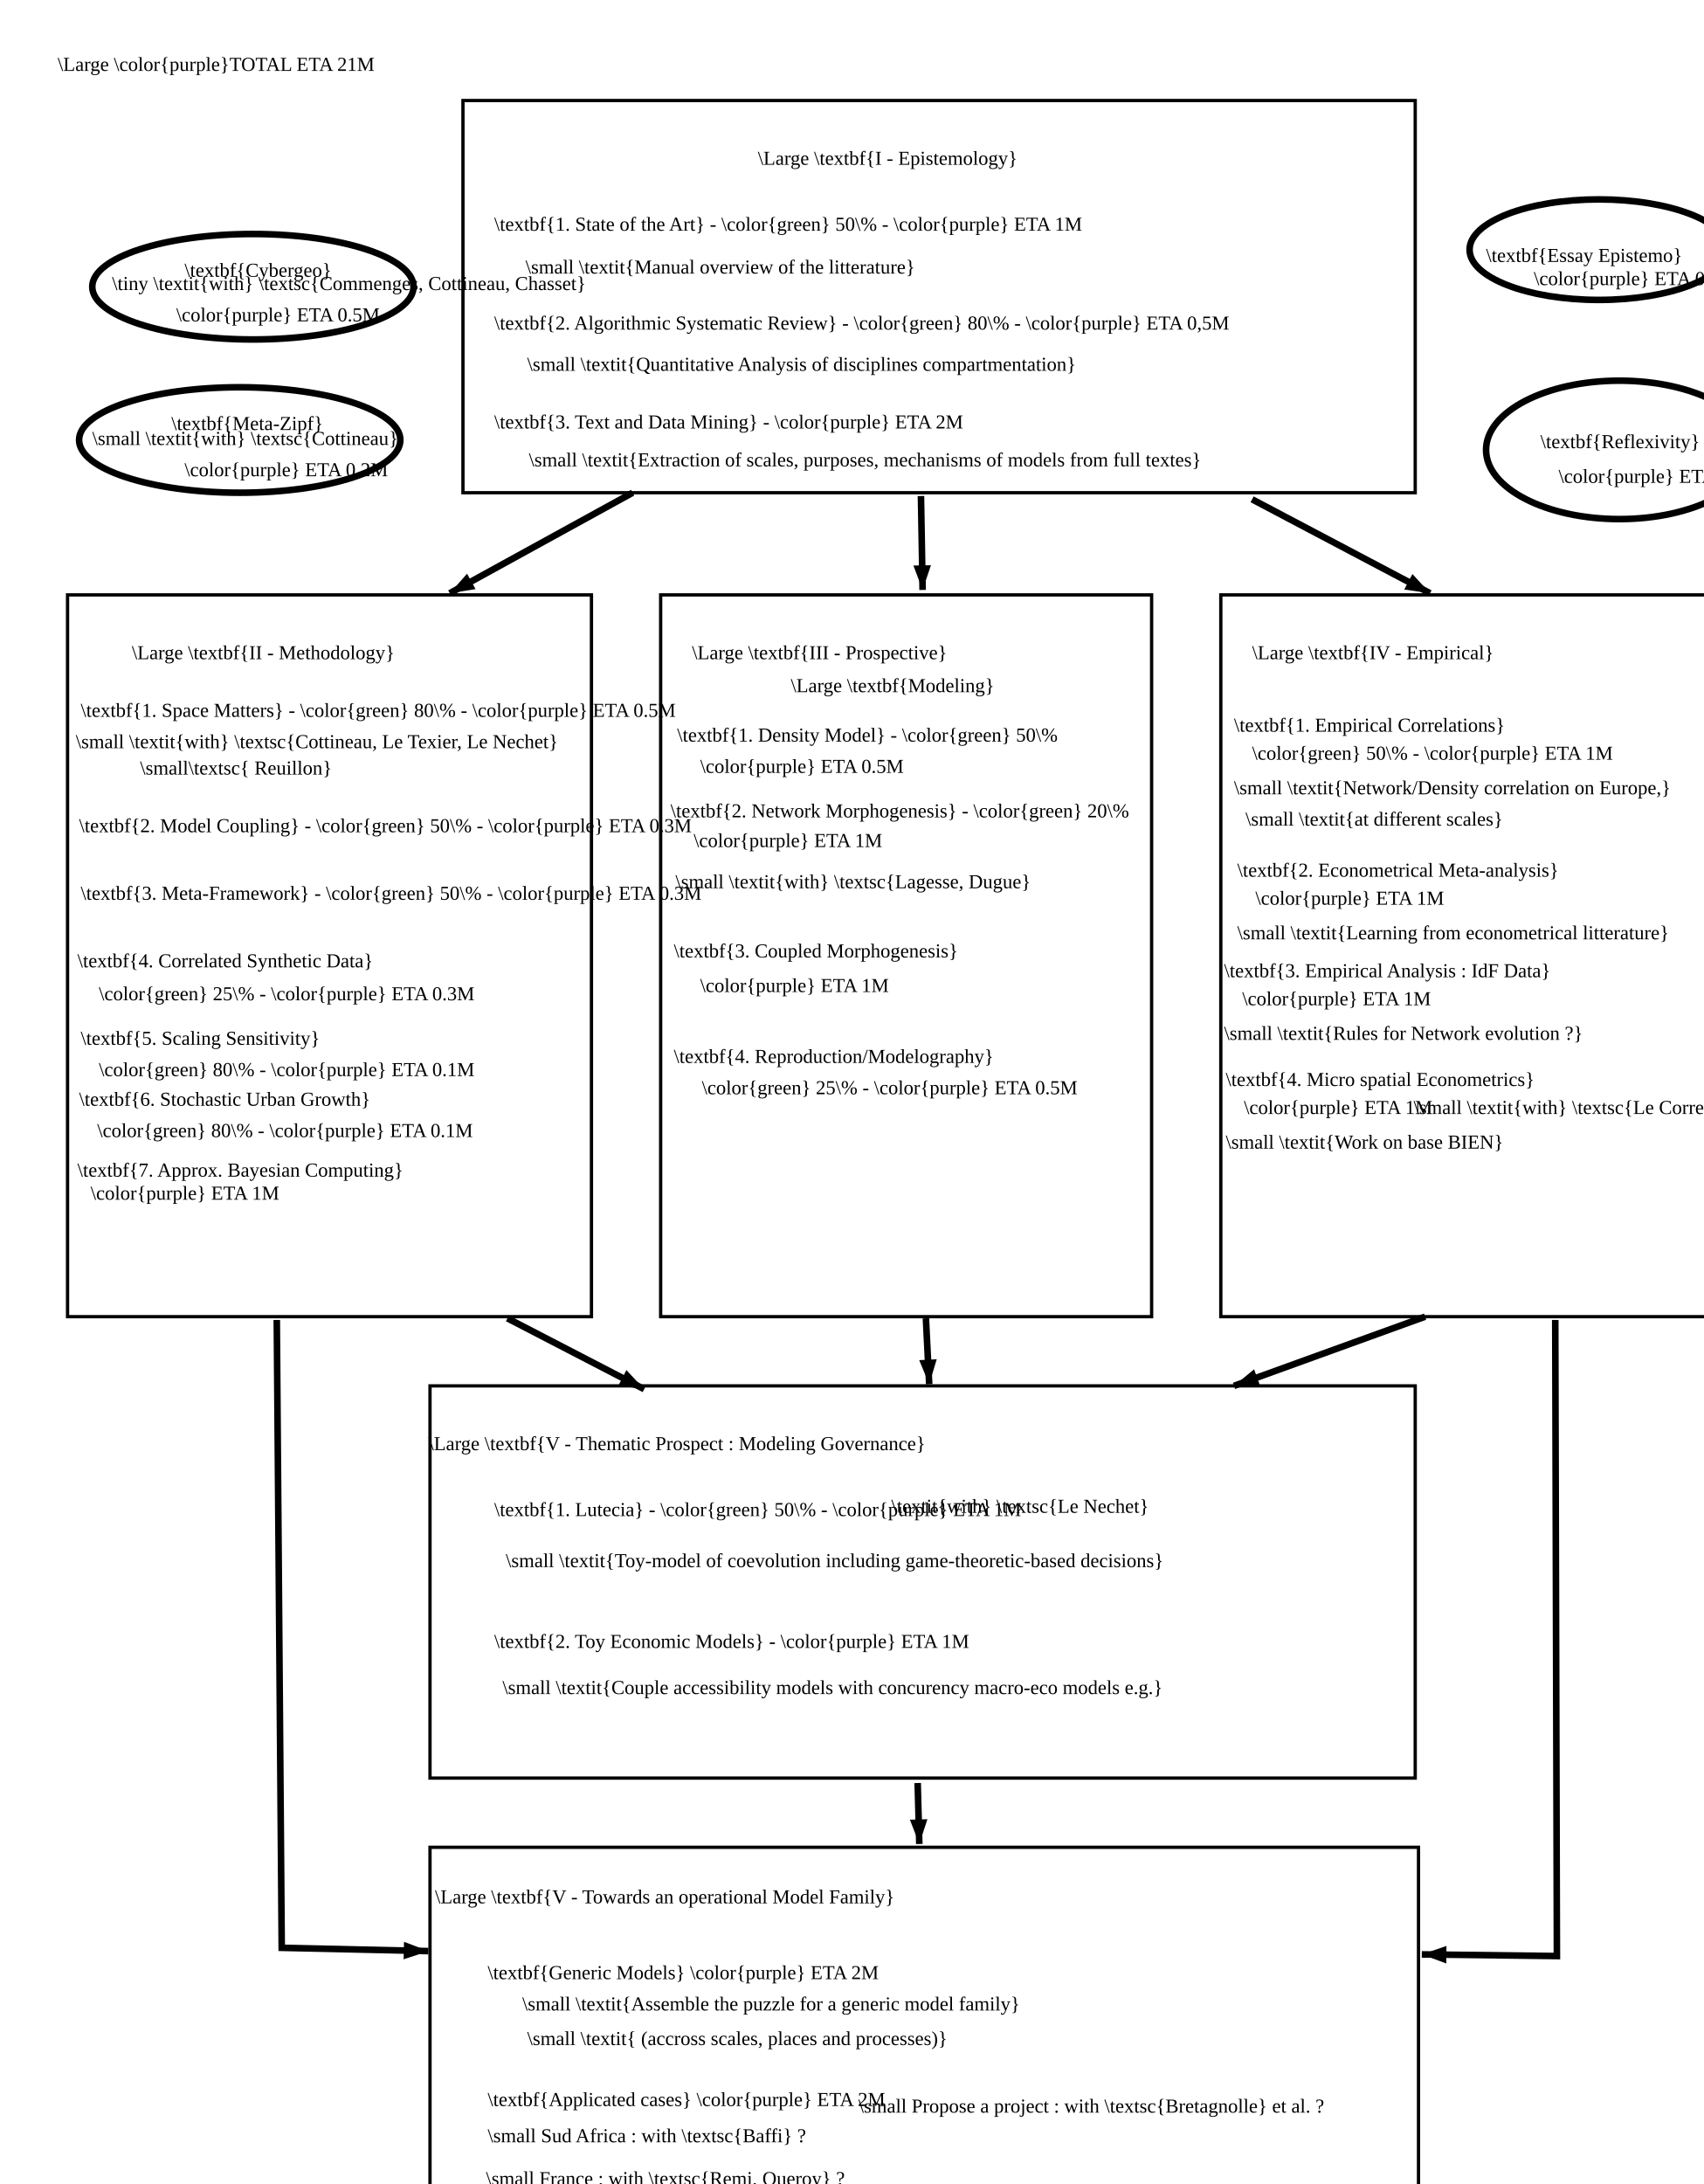
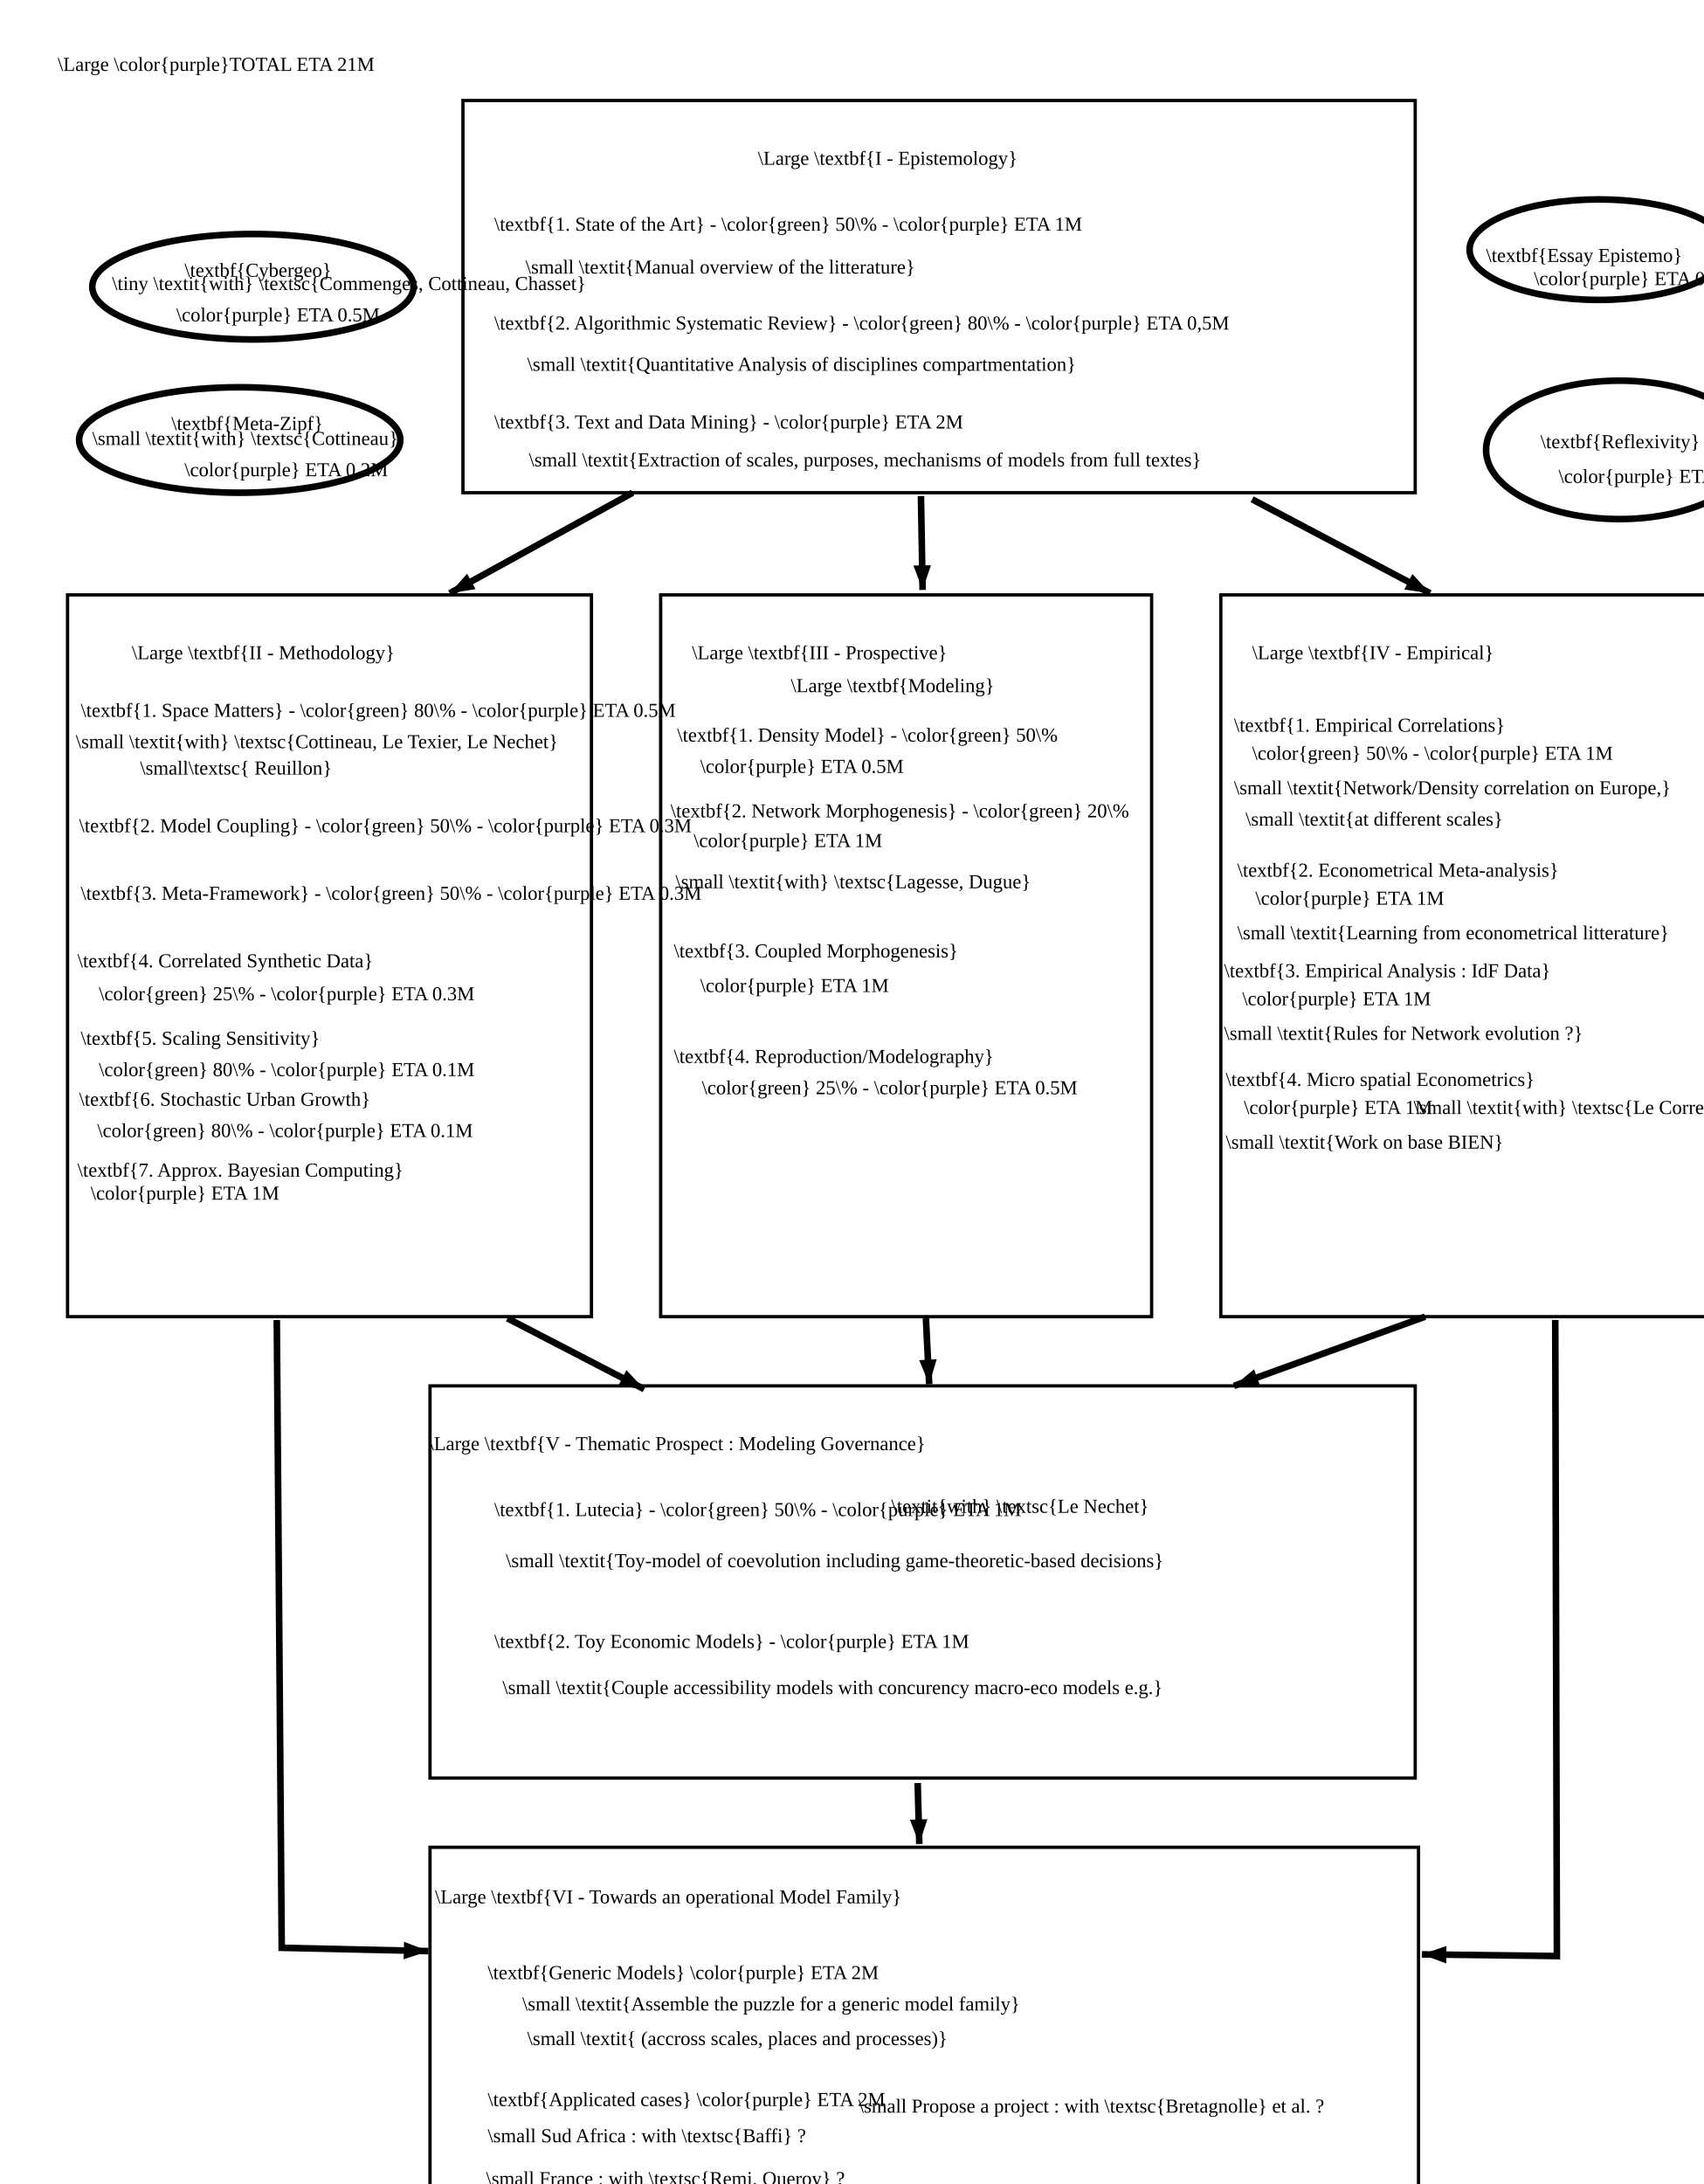
<svg xmlns="http://www.w3.org/2000/svg" xmlns:ns1="http://latexdraw.sourceforge.net/namespaces/latexdraw" version="1.1" baseProfile="full">
  <g>
    <g ns1:type="rectangle" id="id1926296359">
      <rect x="281.0" y="61.0" width="578.0" height="238.0" ns1:borderPos="outer" stroke-width="2.0" stroke="black" fill="none" />
    </g>
    <g ns1:type="text" id="id847929236" fill="black" ns1:position="bl">
      <text x="460.0" y="100.0">\Large \textbf{I - Epistemology}</text>
    </g>
    <g ns1:type="text" id="id1248293482" fill="black" ns1:position="bl">
      <text x="300.0" y="140.0">\textbf{1. State of the Art} - \color{green} 50\% - \color{purple} ETA 1M</text>
    </g>
    <g ns1:type="text" id="id1600172537" fill="black" ns1:position="bl">
      <text x="300.0" y="200.0">\textbf{2. Algorithmic Systematic Review} - \color{green} 80\% - \color{purple} ETA 0,5M</text>
    </g>
    <g ns1:type="text" id="id1825712237" fill="black" ns1:position="bl">
      <text x="300.0" y="260.0">\textbf{3. Text and Data Mining}  - \color{purple} ETA 2M</text>
    </g>
    <g ns1:type="rectangle" id="id1113169993">
      <rect x="41.0" y="361.0" width="318.0" height="438.0" ns1:borderPos="outer" stroke-width="2.0" stroke="black" fill="none" />
    </g>
    <g ns1:type="rectangle" id="id1619241786">
      <rect x="401.0" y="361.0" width="298.0" height="438.0" ns1:borderPos="outer" stroke-width="2.0" stroke="black" fill="none" />
    </g>
    <g ns1:type="rectangle" id="id1435045334">
      <rect x="741.0" y="361.0" width="298.0" height="438.0" ns1:borderPos="outer" stroke-width="2.0" stroke="black" fill="none" />
    </g>
    <g ns1:type="text" id="id632898407" fill="black" ns1:position="bl">
      <text x="80.0" y="400.0">\Large \textbf{II - Methodology}</text>
    </g>
    <g ns1:type="text" id="id275092462" fill="black" ns1:position="bl">
      <text x="420.0" y="400.0">\Large \textbf{III - Prospective}</text>
    </g>
    <g ns1:type="text" id="id1155692611" fill="black" ns1:position="bl">
      <text x="480.0" y="420.0">\Large \textbf{Modeling}</text>
    </g>
    <g ns1:type="text" id="id2102107305" fill="black" ns1:position="bl">
      <text x="760.0" y="400.0">\Large \textbf{IV - Empirical}</text>
    </g>
    <g ns1:type="rectangle" id="id77462113">
      <rect x="261.0" y="841.0" width="598.0" height="238.0" ns1:borderPos="outer" stroke-width="2.0" stroke="black" fill="none" />
    </g>
    <g ns1:type="rectangle" id="id1587014909">
      <rect x="261.0" y="1121.0" width="600" height="238.0" ns1:borderPos="outer" stroke-width="2.0" stroke="black" fill="none" />
    </g>
    <g ns1:type="text" id="id950933787" fill="black" ns1:position="bl">
      <text x="260.0" y="880.0">\Large \textbf{V - Thematic Prospect : Modeling Governance}</text>
    </g>
    <g ns1:type="text" id="id1868090704" fill="black" ns1:position="bl">
      <text x="49.0" y="435.0">\textbf{1. Space Matters} - \color{green} 80\% - \color{purple} ETA 0.5M</text>
    </g>
    <g ns1:type="text" id="id708898812" fill="black" ns1:position="bl">
      <text x="48.0" y="505.0">\textbf{2. Model Coupling} - \color{green} 50\% - \color{purple} ETA 0.3M</text>
    </g>
    <g ns1:type="text" id="id714971848" fill="black" ns1:position="bl">
      <text x="49.0" y="546.0">\textbf{3. Meta-Framework} - \color{green} 50\% - \color{purple} ETA 0.3M</text>
    </g>
    <g ns1:type="text" id="id1556895808" fill="black" ns1:position="bl">
      <text x="749.0" y="444.0">\textbf{1. Empirical Correlations}</text>
    </g>
    <g ns1:type="text" id="id706301902" fill="black" ns1:position="bl">
      <text x="300.0" y="920.0">\textbf{1. Lutecia} - \color{green} 50\% - \color{purple} ETA 1M</text>
    </g>
    <g ns1:type="text" id="id1324260939" fill="black" ns1:position="bl">
      <text x="300.0" y="1000.0">\textbf{2. Toy Economic Models}  - \color{purple} ETA 1M</text>
    </g>
    <g ns1:type="text" id="id1509043789" fill="black" ns1:position="bl">
      <text x="411.0" y="450.0">\textbf{1. Density Model} - \color{green} 50\%</text>
    </g>
    <g ns1:type="text" id="id165708713" fill="black" ns1:position="bl">
-       <text x="264.0" y="1155.0">\Large \textbf{V - Towards an operational Model Family}</text>
+       <text x="264.0" y="1155.0">\Large \textbf{VI - Towards an operational Model Family}</text>
    </g>
    <g ns1:type="text" id="id971908603" fill="black" ns1:position="bl">
      <text x="541.0" y="918.0">\textit{with} \textsc{Le Nechet}</text>
    </g>
    <g ns1:type="text" id="id170913960" fill="black" ns1:position="bl">
      <text x="296.0" y="1201.0">\textbf{Generic Models} \color{purple} ETA 2M</text>
    </g>
    <g ns1:type="text" id="id13539767" fill="black" ns1:position="bl">
      <text x="296.0" y="1278.0">\textbf{Applicated cases} \color{purple} ETA 2M</text>
    </g>
    <g ns1:type="text" id="id921171276" fill="black" ns1:position="bl">
      <text x="305.0" y="1028.0">\small \textit{Couple accessibility models with concurency macro-eco models e.g.}</text>
    </g>
    <g ns1:type="text" id="id588242296" fill="black" ns1:position="bl">
      <text x="307.0" y="951.0">\small \textit{Toy-model of coevolution including game-theoretic-based decisions}</text>
    </g>
    <g ns1:type="text" id="id1140645748" fill="black" ns1:position="bl">
      <text x="317.0" y="1220.0">\small \textit{Assemble the puzzle for a generic model family}</text>
    </g>
    <g ns1:type="text" id="id1610194503" fill="black" ns1:position="bl">
      <text x="320.0" y="1241.0">\small \textit{ (accross scales, places and processes)}</text>
    </g>
    <g ns1:type="text" id="id698844930" fill="black" ns1:position="bl">
      <text x="296.0" y="1300.0">\small Sud Africa : with \textsc{Baffi} ?</text>
    </g>
    <g ns1:type="joinedLines" id="id625547723">
      <polyline points="168.0,801.0 171.0,1182.0 260.0,1184.0 " stroke-width="4" stroke="black" fill="none" ns1:rotationAngle="0.0" marker-end="url(#arrow1-625547723)" />
    </g>
    <g ns1:type="joinedLines" id="id1602332118">
      <polyline points="944.0,801.0 945.0,1187.0 863.0,1186.0 " stroke-width="4" stroke="black" fill="none" ns1:rotationAngle="0.0" marker-end="url(#arrow1-1602332118)" />
    </g>
    <g ns1:type="joinedLines" id="id1072072003">
      <polyline points="308.0,800.0 391.0,843.0 " stroke-width="4" stroke="black" ns1:rotationAngle="0.0" marker-end="url(#arrow1-1072072003)" />
    </g>
    <g ns1:type="joinedLines" id="id1601510916">
      <polyline points="562.0,800.0 564.0,840.0 " stroke-width="4" stroke="black" ns1:rotationAngle="0.0" marker-end="url(#arrow1-1601510916)" />
    </g>
    <g ns1:type="joinedLines" id="id1448681852">
      <polyline points="865.0,799.0 749.0,841.0 " stroke-width="4" stroke="black" ns1:rotationAngle="0.0" marker-end="url(#arrow1-1448681852)" />
    </g>
    <g ns1:type="text" id="id270492734" fill="black" ns1:position="bl">
      <text x="760.0" y="461.0">\color{green} 50\% - \color{purple} ETA 1M</text>
    </g>
    <g ns1:type="text" id="id1934212372" fill="black" ns1:position="bl">
      <text x="749.0" y="482.0">\small \textit{Network/Density correlation on Europe,}</text>
    </g>
    <g ns1:type="text" id="id1695628237" fill="black" ns1:position="bl">
      <text x="756.0" y="501.0">\small \textit{at different scales}</text>
    </g>
    <g ns1:type="text" id="id1864316116" fill="black" ns1:position="bl">
      <text x="751.0" y="532.0">\textbf{2. Econometrical Meta-analysis}</text>
    </g>
    <g ns1:type="text" id="id1218646946" fill="black" ns1:position="bl">
      <text x="762.0" y="549.0">\color{purple} ETA 1M</text>
    </g>
    <g ns1:type="text" id="id1644770997" fill="black" ns1:position="bl">
      <text x="751.0" y="570.0">\small \textit{Learning from econometrical litterature}</text>
    </g>
    <g ns1:type="text" id="id1128799658" fill="black" ns1:position="bl">
      <text x="743.0" y="593.0">\textbf{3. Empirical Analysis : IdF Data}</text>
    </g>
    <g ns1:type="text" id="id1780160086" fill="black" ns1:position="bl">
      <text x="754.0" y="610.0">\color{purple} ETA 1M</text>
    </g>
    <g ns1:type="text" id="id2124872575" fill="black" ns1:position="bl">
      <text x="743.0" y="631.0">\small \textit{Rules for Network evolution ?}</text>
    </g>
    <g ns1:type="text" id="id1128306404" fill="black" ns1:position="bl">
      <text x="407.0" y="496.0">\textbf{2. Network Morphogenesis} - \color{green} 20\%</text>
    </g>
    <g ns1:type="text" id="id2017041217" fill="black" ns1:position="bl">
      <text x="421.0" y="514.0">\color{purple} ETA 1M</text>
    </g>
    <g ns1:type="text" id="id106301882" fill="black" ns1:position="bl">
      <text x="410.0" y="539.0">\small \textit{with} \textsc{Lagesse, Dugue}</text>
    </g>
    <g ns1:type="text" id="id1433989141" fill="black" ns1:position="bl">
      <text x="409.0" y="581.0">\textbf{3. Coupled Morphogenesis}</text>
    </g>
    <g ns1:type="text" id="id553494329" fill="black" ns1:position="bl">
      <text x="425.0" y="602.0">\color{purple} ETA 1M</text>
    </g>
    <g ns1:type="text" id="id173129706" fill="black" ns1:position="bl">
      <text x="46.0" y="454.0">\small \textit{with} \textsc{Cottineau, Le Texier, Le Nechet}</text>
    </g>
    <g ns1:type="text" id="id551238105" fill="black" ns1:position="bl">
      <text x="85.0" y="470.0">\small\textsc{ Reuillon}</text>
    </g>
    <g ns1:type="joinedLines" id="id330444153">
      <polyline points="384.0,299.0 273.0,360.0 " stroke-width="4" stroke="black" ns1:rotationAngle="0.0" marker-end="url(#arrow1-330444153)" />
    </g>
    <g ns1:type="joinedLines" id="id243518648">
      <polyline points="559.0,301.0 560.0,358.0 " stroke-width="4" stroke="black" ns1:rotationAngle="0.0" marker-end="url(#arrow1-243518648)" />
    </g>
    <g ns1:type="joinedLines" id="id1593649136">
      <polyline points="760.0,303.0 868.0,360.0 " stroke-width="4" stroke="black" ns1:rotationAngle="0.0" marker-end="url(#arrow1-1593649136)" />
    </g>
    <g ns1:type="text" id="id1112318900" fill="black" ns1:position="bl">
      <text x="319.0" y="166.0">\small \textit{Manual overview of the litterature}</text>
    </g>
    <g ns1:type="text" id="id486905983" fill="black" ns1:position="bl">
      <text x="320.0" y="225.0">\small \textit{Quantitative Analysis of disciplines compartmentation}</text>
    </g>
    <g ns1:type="text" id="id1741512258" fill="black" ns1:position="bl">
      <text x="321.0" y="283.0">\small \textit{Extraction of scales, purposes, mechanisms of models from full textes}</text>
    </g>
    <g ns1:type="text" id="id769427287" fill="black" ns1:position="bl">
      <text x="744.0" y="659.0">\textbf{4. Micro spatial Econometrics}</text>
    </g>
    <g ns1:type="text" id="id1056833664" fill="black" ns1:position="bl">
      <text x="755.0" y="676.0">\color{purple} ETA 1M</text>
    </g>
    <g ns1:type="text" id="id1206916195" fill="black" ns1:position="bl">
      <text x="744.0" y="697.0">\small \textit{Work on base BIEN}</text>
    </g>
    <g ns1:type="text" id="id1648330961" fill="black" ns1:position="bl">
      <text x="858.0" y="676.0">\small \textit{with} \textsc{Le Corre} ?</text>
    </g>
    <g ns1:type="text" id="id1045633628" fill="black" ns1:position="bl">
      <text x="47.0" y="587.0">\textbf{4. Correlated Synthetic Data}</text>
    </g>
    <g ns1:type="text" id="id759524035" fill="black" ns1:position="bl">
      <text x="409.0" y="645.0">\textbf{4. Reproduction/Modelography}</text>
    </g>
    <g ns1:type="text" id="id530235686" fill="black" ns1:position="bl">
      <text x="426.0" y="664.0">\color{green} 25\% - \color{purple} ETA 0.5M</text>
    </g>
    <g ns1:type="text" id="id298524419" fill="black" ns1:position="bl">
      <text x="47.0" y="714.0">\textbf{7. Approx. Bayesian Computing}</text>
    </g>
    <g ns1:type="text" id="id1419860782" fill="black" ns1:position="bl">
      <text x="55.0" y="728.0">\color{purple} ETA 1M</text>
    </g>
    <g ns1:type="text" id="id867602900" fill="black" ns1:position="bl">
      <text x="60.0" y="607.0">\color{green} 25\% - \color{purple} ETA 0.3M</text>
    </g>
    <g ns1:type="ellipse" id="id1370354832">
      <ellipse cx="153.5" cy="174.0" rx="97.5" ry="32.0" ns1:borderPos="outer" stroke-width="4" stroke="black" fill="none" />
    </g>
    <g ns1:type="text" id="id1675893955" fill="black" ns1:position="bl">
      <text x="112.0" y="167.944">\textbf{Cybergeo}</text>
    </g>
    <g ns1:type="text" id="id302216842" fill="black" ns1:position="bl">
      <text x="68.0" y="176.0">\tiny \textit{with} \textsc{Commenges, Cottineau, Chasset}</text>
    </g>
    <g ns1:type="ellipse" id="id765552727">
      <ellipse cx="145.5" cy="267.0" rx="97.5" ry="32.0" ns1:borderPos="outer" stroke-width="4" stroke="black" fill="none" />
    </g>
    <g ns1:type="text" id="id1445893649" fill="black" ns1:position="bl">
      <text x="104.0" y="260.944">\textbf{Meta-Zipf}</text>
    </g>
    <g ns1:type="text" id="id220901397" fill="black" ns1:position="bl">
      <text x="56.0" y="270.0">\small \textit{with} \textsc{Cottineau}</text>
    </g>
    <g ns1:type="ellipse" id="id164839390">
      <ellipse cx="970.5" cy="151.5" rx="78.5" ry="30.5" ns1:borderPos="outer" stroke-width="4" stroke="black" fill="none" />
    </g>
    <g ns1:type="text" id="id347214506" fill="black" ns1:position="bl">
      <text x="902.0" y="158.944">\textbf{Essay Epistemo}</text>
    </g>
    <g ns1:type="text" id="id979180671" fill="black" ns1:position="bl">
      <text x="49.0" y="634.0">\textbf{5. Scaling Sensitivity}</text>
    </g>
    <g ns1:type="text" id="id1530783308" fill="black" ns1:position="bl">
      <text x="60.0" y="653.0">\color{green} 80\% - \color{purple} ETA 0.1M</text>
    </g>
    <g ns1:type="text" id="id720160177" fill="black" ns1:position="bl">
      <text x="48.0" y="671.0">\textbf{6. Stochastic Urban Growth}</text>
    </g>
    <g ns1:type="text" id="id528634837" fill="black" ns1:position="bl">
      <text x="59.0" y="690.0">\color{green} 80\% - \color{purple} ETA 0.1M</text>
    </g>
    <g ns1:type="ellipse" id="id1468701531">
      <ellipse cx="983.0" cy="273.0" rx="81.0" ry="42.0" ns1:borderPos="outer" stroke-width="4" stroke="black" fill="none" />
    </g>
    <g ns1:type="text" id="id1614135742" fill="black" ns1:position="bl">
      <text x="935.0" y="271.944">\textbf{Reflexivity}</text>
    </g>
    <g ns1:type="joinedLines" id="id942078579">
      <polyline points="557.0,1082.0 558.0,1119.0 " stroke-width="4" stroke="black" ns1:rotationAngle="0.0" marker-end="url(#arrow1-942078579)" />
    </g>
    <g ns1:type="text" id="id1836220555" fill="black" ns1:position="bl">
      <text x="295.0" y="1326.0">\small France : with \textsc{Remi, Queroy} ?</text>
    </g>
    <g ns1:type="text" id="id310238396" fill="black" ns1:position="bl">
      <text x="521.0" y="1282.0">\small Propose a project : with \textsc{Bretagnolle} et al. ?</text>
    </g>
    <g ns1:type="text" id="id655032402" fill="black" ns1:position="bl">
      <text x="297.0" y="1347.0">\small URSS : with \textsc{Cottineau} ?</text>
    </g>
    <g ns1:type="text" id="id889863229" fill="black" ns1:position="bl">
      <text x="425.0" y="469.0">\color{purple} ETA 0.5M</text>
    </g>
    <g ns1:type="text" id="id528449824" fill="black" ns1:position="bl">
      <text x="946.0" y="293.0">\color{purple} ETA 0.5M</text>
    </g>
    <g ns1:type="text" id="id1613140286" fill="black" ns1:position="bl">
      <text x="931.0" y="173.0">\color{purple} ETA 0.1M</text>
    </g>
    <g ns1:type="text" id="id2106542160" fill="black" ns1:position="bl">
      <text x="112.0" y="289.0">\color{purple} ETA 0.2M</text>
    </g>
    <g ns1:type="text" id="id897727915" fill="black" ns1:position="bl">
      <text x="107.0" y="195.0">\color{purple} ETA 0.5M</text>
    </g>
    <g ns1:type="text" id="id2016048764" fill="black" ns1:position="bl">
      <text x="35.0" y="43.0">\Large \color{purple}TOTAL ETA 21M</text>
    </g>
  </g>
  <defs>
    <marker overflow="visible" orient="auto" id="arrow1-625547723">
      <path d="M 0.0 0.0 L -3.726 1.331 L -3.726 0.0 L -3.726 -1.331 z " ns1:arrSizeNum="2.0" fill="black" />
    </marker>
    <marker overflow="visible" orient="auto" id="arrow1-1602332118">
      <path d="M 0.0 0.0 L -3.726 1.331 L -3.726 0.0 L -3.726 -1.331 z " ns1:arrSizeNum="2.0" fill="black" />
    </marker>
    <marker overflow="visible" orient="auto" id="arrow1-1072072003">
      <path d="M 0.0 0.0 L -3.726 1.331 L -3.726 0.0 L -3.726 -1.331 z " ns1:arrSizeNum="2.0" fill="black" />
    </marker>
    <marker overflow="visible" orient="auto" id="arrow1-1601510916">
      <path d="M 0.0 0.0 L -3.726 1.331 L -3.726 0.0 L -3.726 -1.331 z " ns1:arrSizeNum="2.0" fill="black" />
    </marker>
    <marker overflow="visible" orient="auto" id="arrow1-1448681852">
      <path d="M 0.0 0.0 L -3.726 1.331 L -3.726 0.0 L -3.726 -1.331 z " ns1:arrSizeNum="2.0" fill="black" />
    </marker>
    <marker overflow="visible" orient="auto" id="arrow1-330444153">
      <path d="M 0.0 0.0 L -3.726 1.331 L -3.726 0.0 L -3.726 -1.331 z " ns1:arrSizeNum="2.0" fill="black" />
    </marker>
    <marker overflow="visible" orient="auto" id="arrow1-243518648">
      <path d="M 0.0 0.0 L -3.726 1.331 L -3.726 0.0 L -3.726 -1.331 z " ns1:arrSizeNum="2.0" fill="black" />
    </marker>
    <marker overflow="visible" orient="auto" id="arrow1-1593649136">
      <path d="M 0.0 0.0 L -3.726 1.331 L -3.726 0.0 L -3.726 -1.331 z " ns1:arrSizeNum="2.0" fill="black" />
    </marker>
    <marker overflow="visible" orient="auto" id="arrow1-942078579">
      <path d="M 0.0 0.0 L -3.726 1.331 L -3.726 0.0 L -3.726 -1.331 z " ns1:arrSizeNum="2.0" fill="black" />
    </marker>
  </defs>
</svg>
